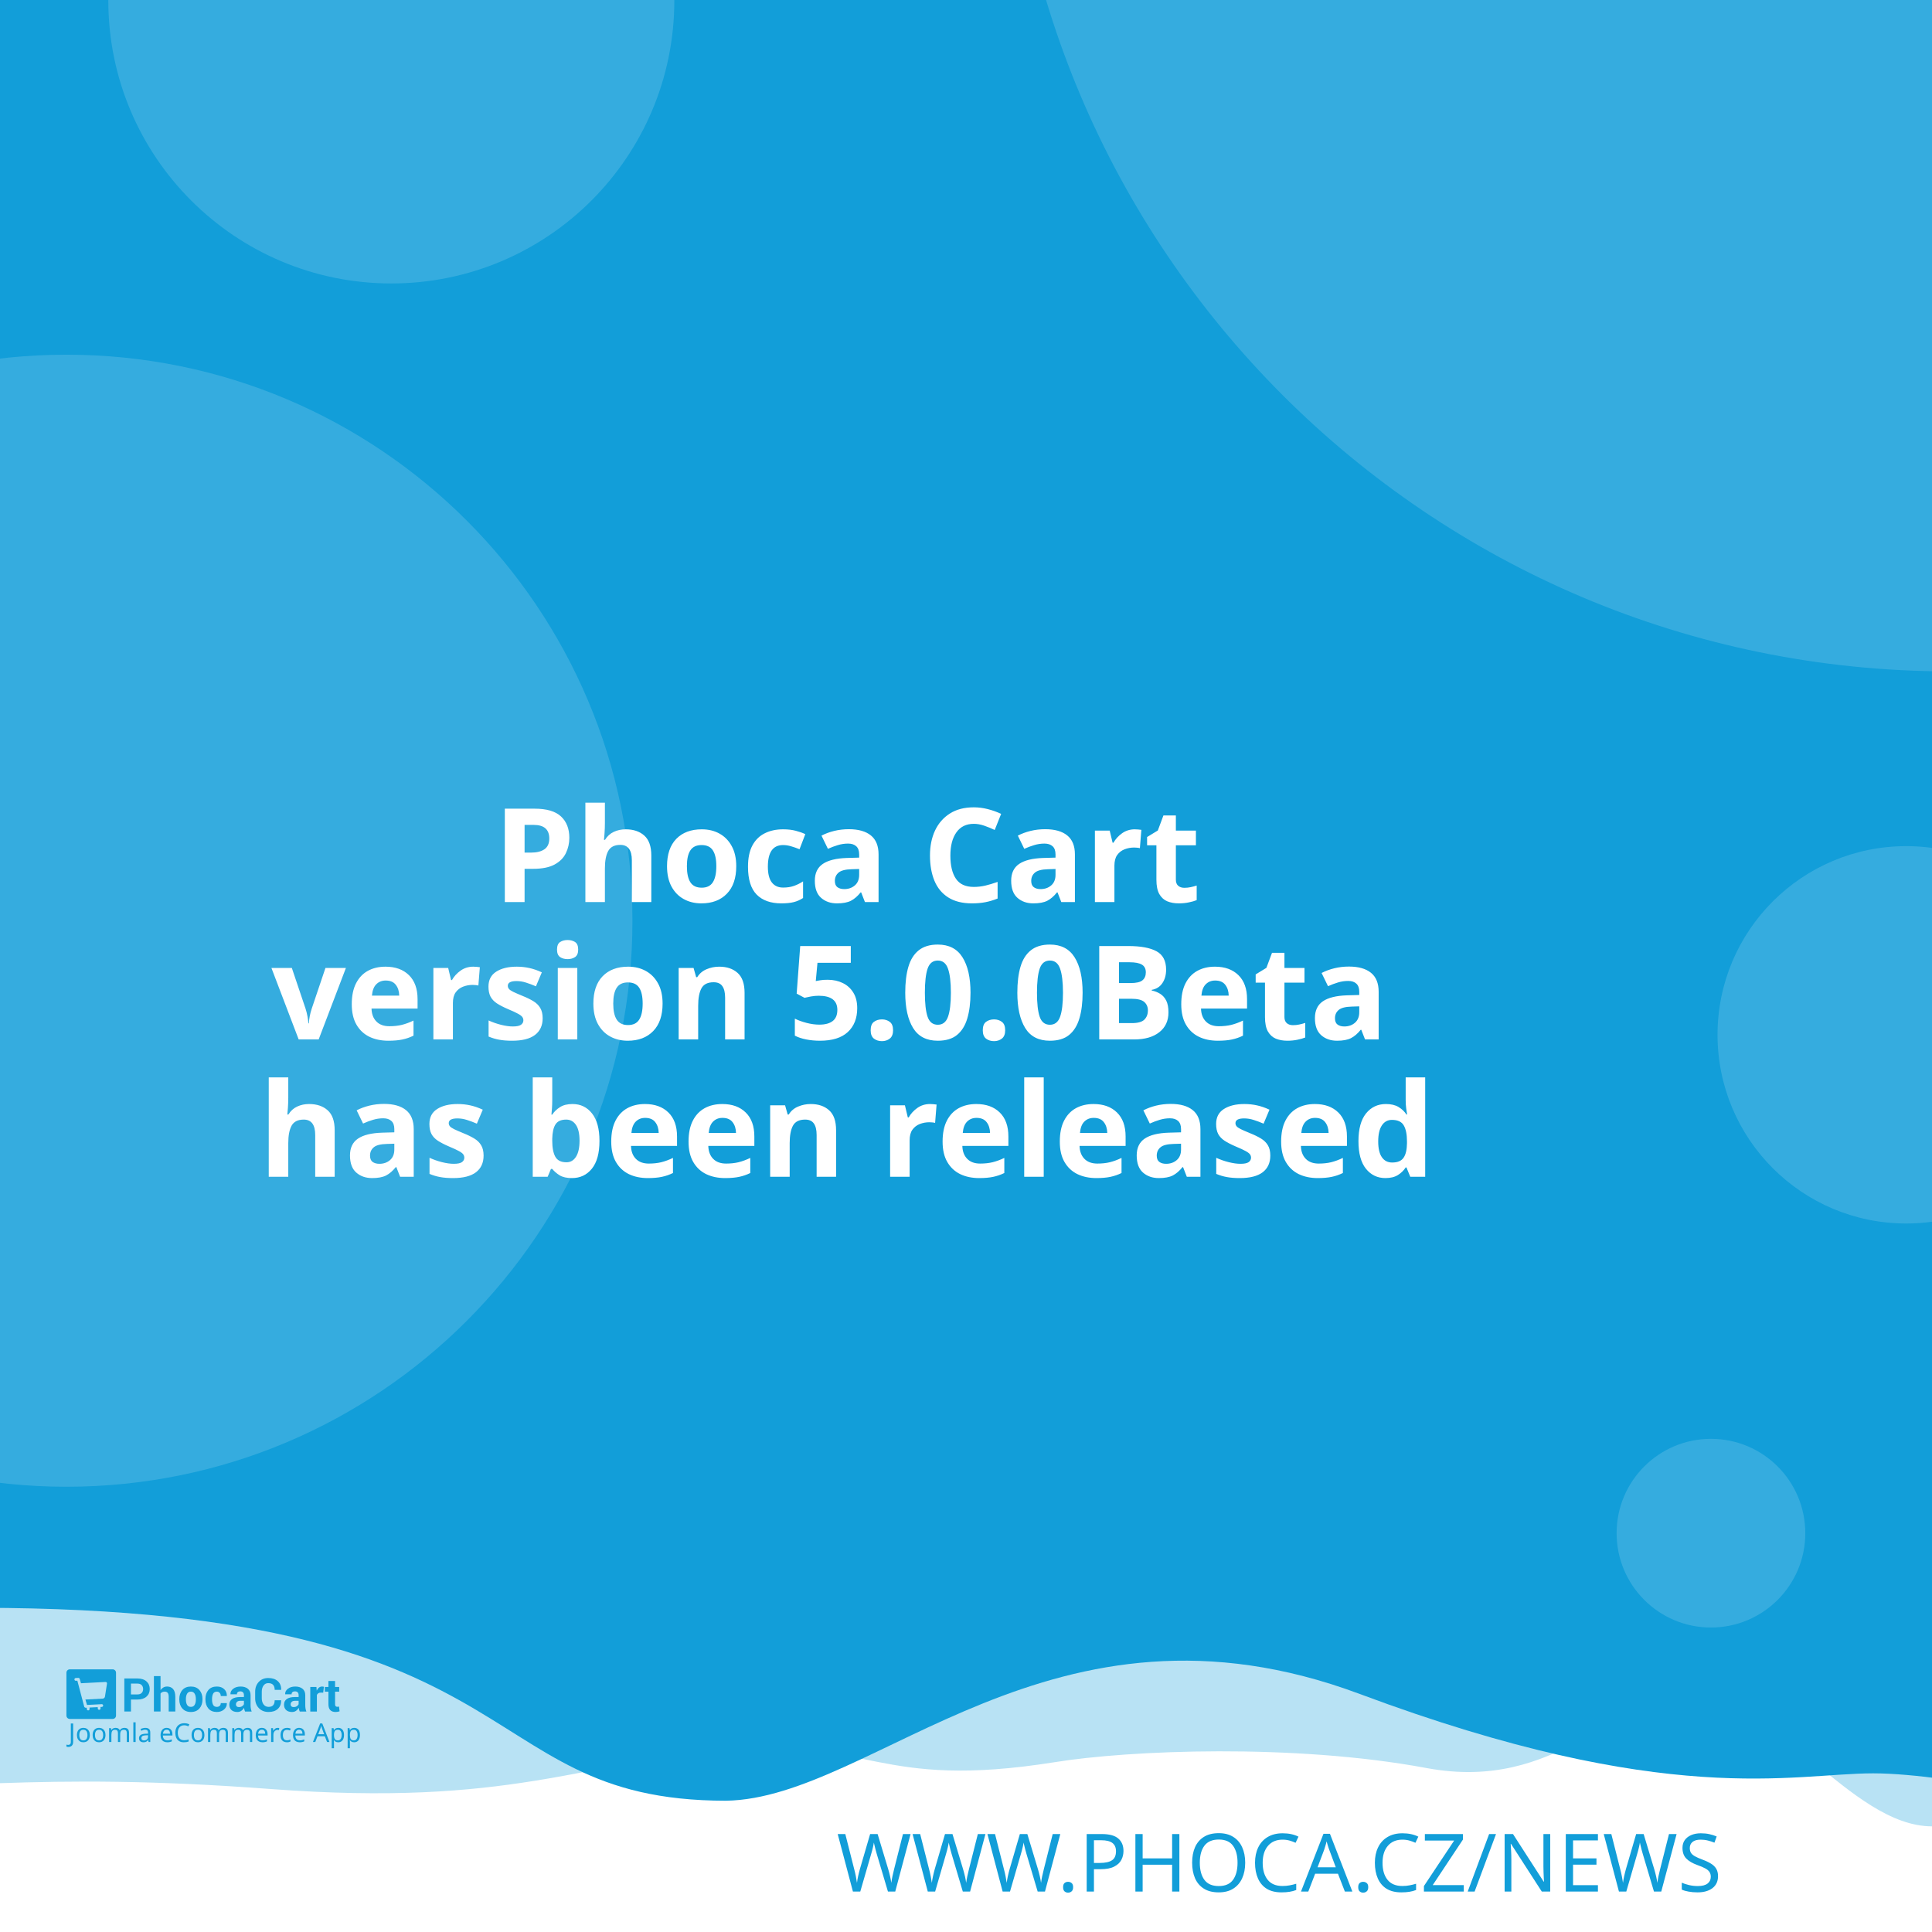
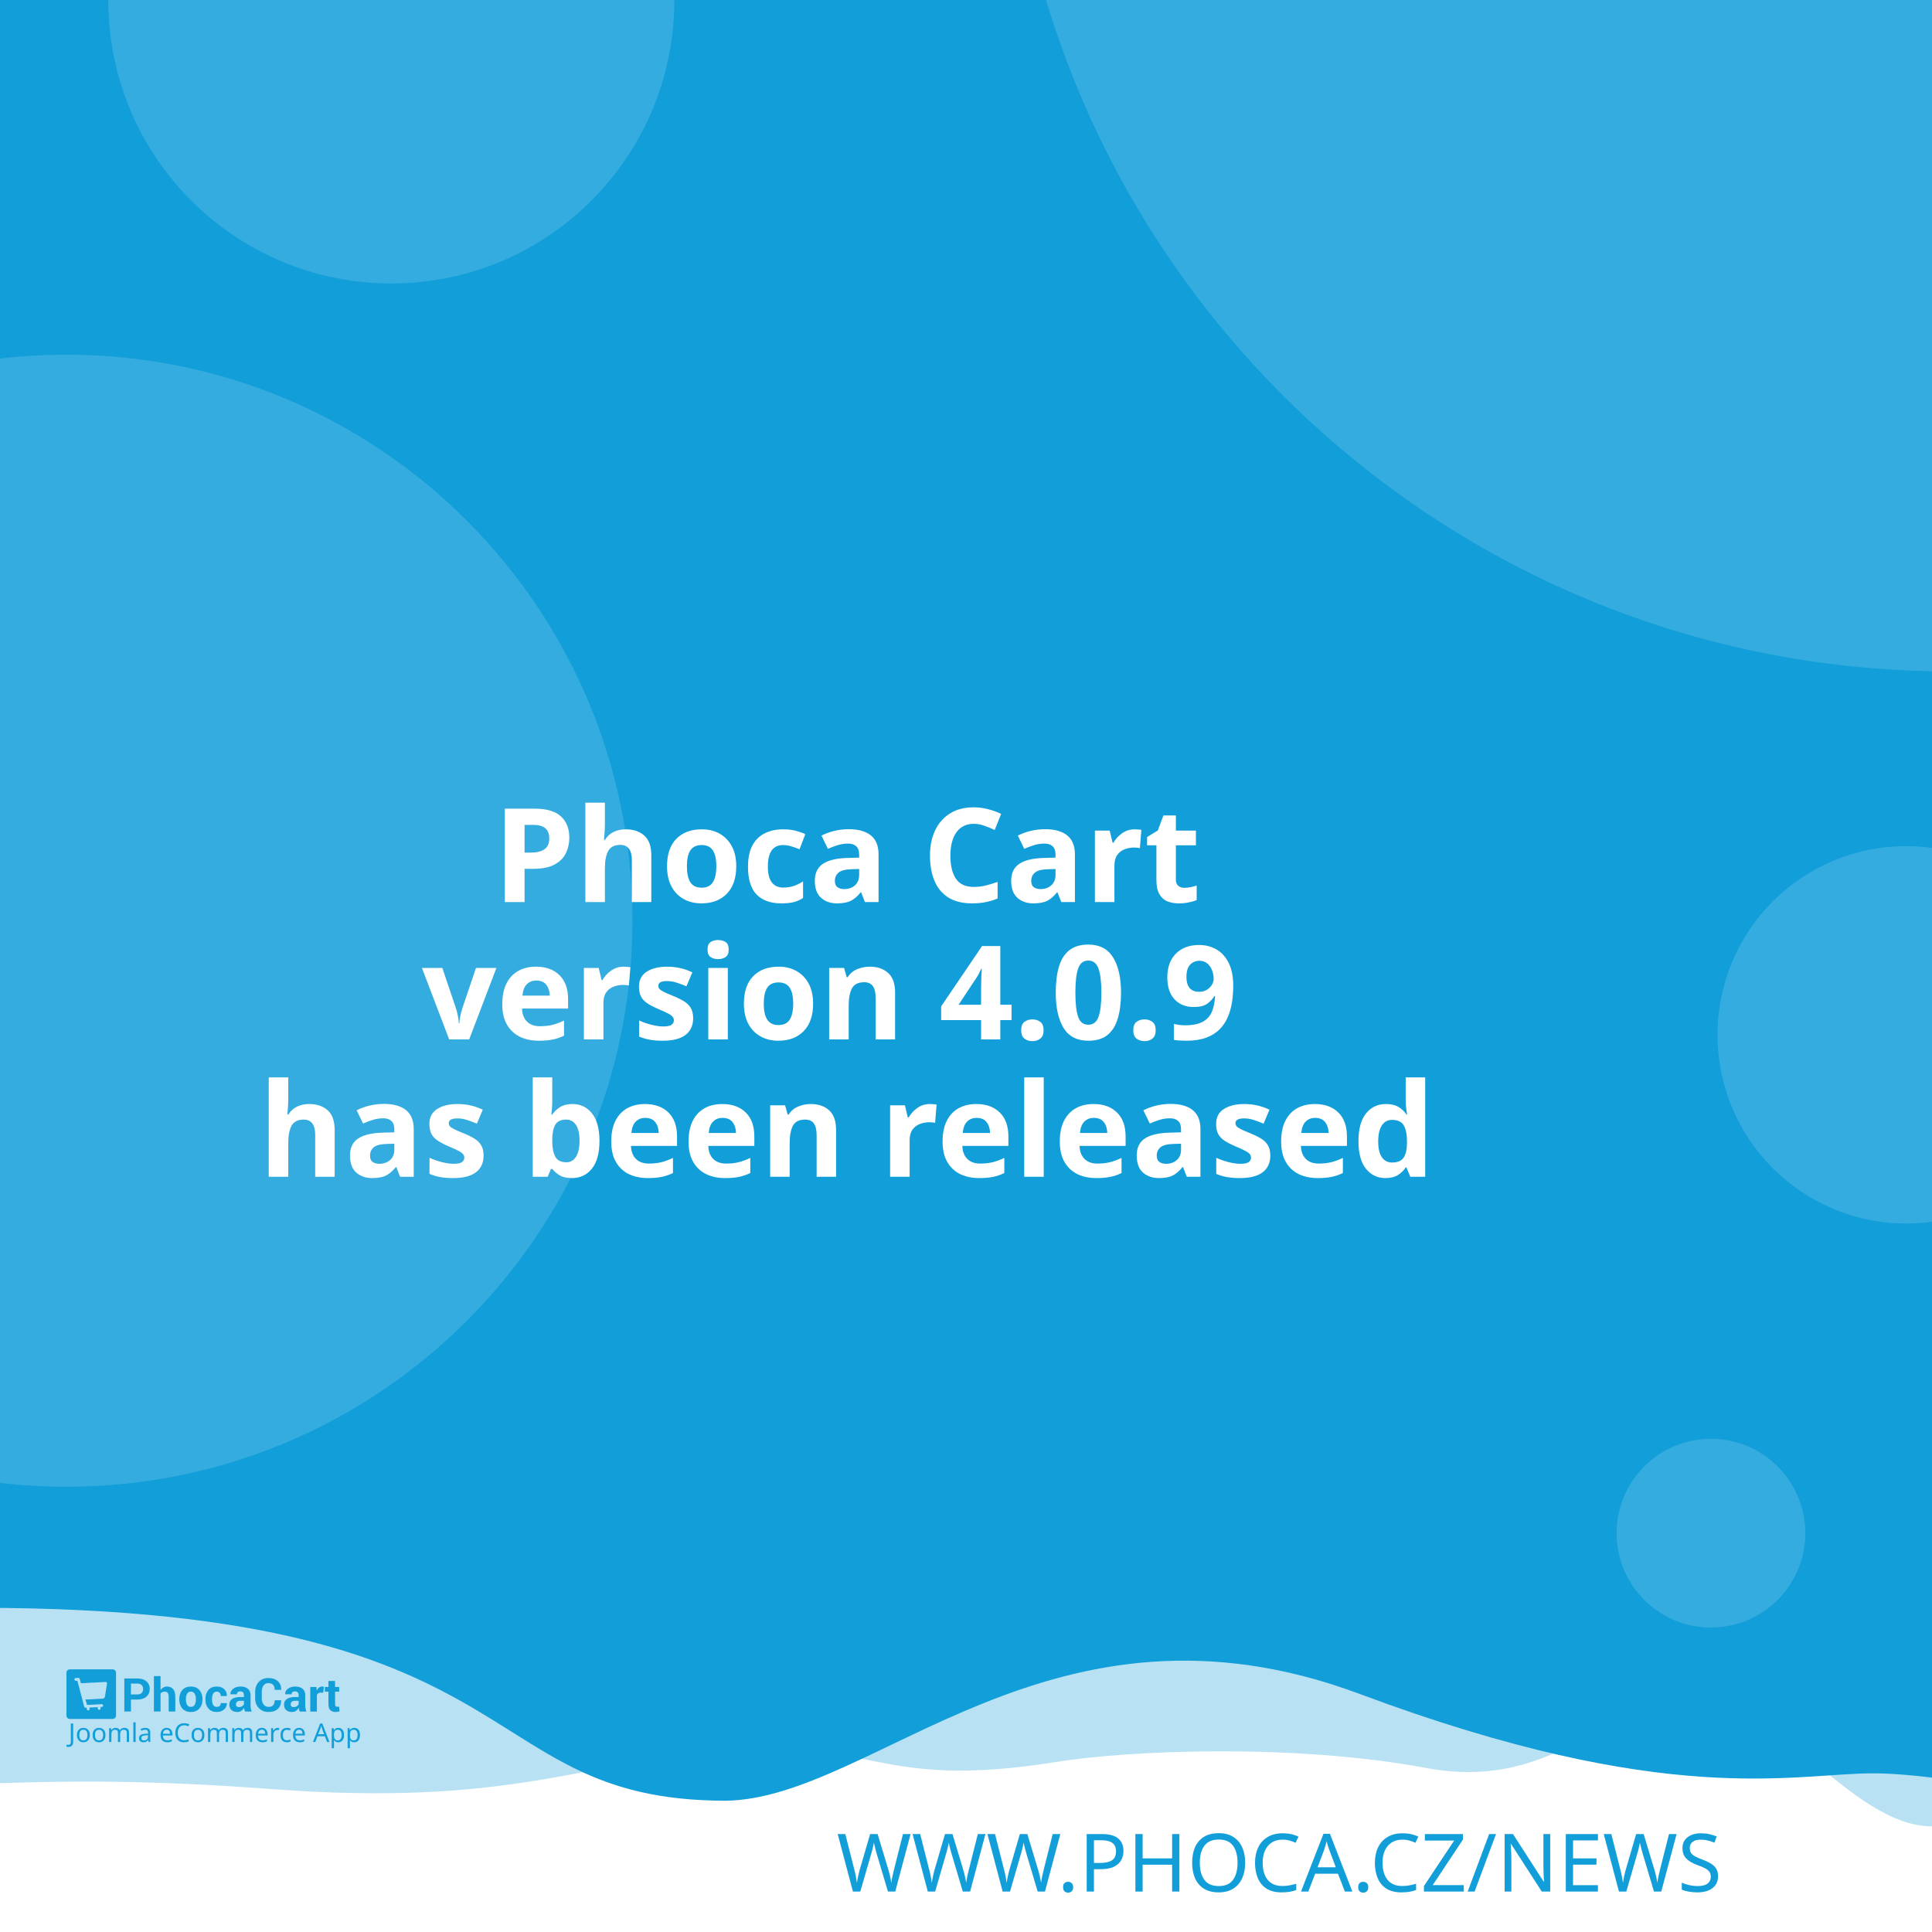
<svg xmlns="http://www.w3.org/2000/svg" width="512" height="512" viewBox="0 0 512 512" version="1.1" id="svg5">
  <defs id="defs2" />
  <g id="layer1">
    <path d="m -288.549,96.962 a 6.384,6.384 0 0 0 -6.384,6.384 v 81.087 a 6.384,6.384 0 0 0 6.384,6.384 h 81.083 a 6.384,6.384 0 0 0 6.384,-6.384 v -81.087 a 6.384,6.384 0 0 0 -6.384,-6.384 z m 16.084,16.188 c 0.591,-0.033 1.134,0.125 1.642,0.482 0.508,0.359 0.842,0.809 1.006,1.355 l 2.415,8.308 46.517,-2.44 c 0.829,-0.043 1.521,0.245 2.074,0.86 0.55,0.606 0.769,1.334 0.636,2.174 l -3.898,24.937 c -0.138,0.736 -0.57,1.497 -1.288,2.273 -0.719,0.787 -1.656,1.211 -2.797,1.272 l -32.861,1.721 3.038,10.253 27.775,-1.455 c 0.726,-0.04 1.351,0.178 1.887,0.648 0.523,0.483 0.803,1.086 0.844,1.812 0.038,0.726 -0.178,1.352 -0.648,1.887 -0.483,0.525 -1.086,0.806 -1.812,0.844 l -2.597,0.137 0.137,2.593 c 0.038,0.729 -0.178,1.356 -0.661,1.879 -0.472,0.535 -1.071,0.819 -1.8,0.856 -0.726,0.038 -1.353,-0.178 -1.879,-0.661 -0.535,-0.472 -0.814,-1.073 -0.852,-1.8 l -0.137,-2.593 -15.573,0.81 0.133,2.597 c 0.038,0.729 -0.176,1.356 -0.648,1.879 -0.483,0.535 -1.086,0.818 -1.812,0.856 -0.726,0.04 -1.352,-0.178 -1.887,-0.661 -0.525,-0.472 -0.806,-1.073 -0.844,-1.8 l -0.137,-2.597 -1.608,0.083 c -0.623,0.033 -1.193,-0.112 -1.721,-0.428 -0.515,-0.317 -0.883,-0.632 -1.11,-0.931 l -0.287,-0.507 -13.05,-49.343 -2.805,0.146 c -0.696,0.038 -1.312,-0.181 -1.858,-0.661 -0.545,-0.472 -0.835,-1.069 -0.873,-1.795 -0.038,-0.729 0.186,-1.353 0.682,-1.879 0.493,-0.535 1.083,-0.818 1.779,-0.856 z" style="fill:#ffffff;stroke-width:1;paint-order:stroke fill markers" id="path400" />
    <rect style="opacity:1;fill:#ffffff;stroke-width:5;stroke-linejoin:round;paint-order:stroke fill markers" id="rect723" width="512" height="512" x="0" y="0" />
    <path id="rect4460" style="opacity:0.3;fill:#129ed9;fill-opacity:1;stroke-width:5;stroke-linejoin:round;paint-order:stroke fill markers" d="M -256,4 H 768 v 480 c 0,0 -42.667,-10 -64,-10 -21.333,0 -42.408,10 -64,10 -21.592,0 -42.667,-10 -64,-10 -21.333,0 -42.408,10 -64,10 -21.592,0 -41.887,-34.701 -63.221,-34.701 -21.333,0 -35.645,25.795 -70.761,19.246 -35.116,-6.549 -78.862,-4.741 -98.515,-1.547 -47.289,7.533 -49.247,-6.724 -87.369,-3.311 -38.122,3.413 -56.921,15.193 -120.307,10.429 -63.387,-4.764 -84.091,0.698 -135.827,-0.116 -21.333,0 -42.408,10 -64,10 -21.592,0 -42.667,-10 -64,-10 -21.333,0 -64,10 -64,10 z" />
    <path id="rect4460-5" style="fill:#129ed9;fill-opacity:1;stroke-width:5;stroke-linejoin:round;paint-order:stroke fill markers" d="M -316,4.9999998e-7 H 708 V 480 c 0,0 -42.667,-10 -64,-10 -21.333,0 -42.408,10 -64,10 -21.592,0 -62.256,-10.048 -83.59,-10.048 -21.333,0 -54.449,9.448 -136.059,-21.03 -81.61,-30.478 -128.583,27.669 -167.971,28.291 -70.795,-0.042 -47.303,-54.288 -212.561,-50.983 C -185.439,429.534 -38.408,480 -60,480 c -21.592,0 -42.667,-10 -64,-10 -21.333,0 -42.408,10 -64,10 -21.592,0 -42.667,-10 -64,-10 -21.333,0 -64,10 -64,10 z" />
    <text xml:space="preserve" style="font-style:normal;font-weight:normal;font-size:21.333px;line-height:1.25;font-family:sans-serif;fill:#129ed9;fill-opacity:1;stroke:none" x="484.042" y="501.277" id="text2910-3-7">
      <tspan id="tspan2908-6-5" x="484.042" y="501.277" style="font-style:normal;font-variant:normal;font-weight:300;font-stretch:normal;font-size:21.333px;font-family:Montserrat;-inkscape-font-specification:'Montserrat Light';text-align:end;text-anchor:end;fill:#129ed9;fill-opacity:1">WWW.PHOCA.CZ/NEWS</tspan>
    </text>
    <text xml:space="preserve" style="font-style:normal;font-variant:normal;font-weight:600;font-stretch:normal;font-size:34.667px;line-height:1.05;font-family:Rubik;-inkscape-font-specification:'Rubik Semi-Bold';fill:#ffffff;fill-opacity:1;stroke:none" x="256" y="165" id="text11252">
      <tspan x="256" y="165" id="tspan403" style="text-align:center;text-anchor:middle" />
      <tspan x="256" y="202.659" style="font-size:34.667px;text-align:center;text-anchor:middle" id="tspan442" />
      <tspan x="256" y="239.059" style="font-size:34.667px;text-align:center;text-anchor:middle" id="tspan444">Phoca Cart</tspan>
-       <tspan x="256" y="275.459" id="tspan1992" style="font-size:34.667px;text-align:center;text-anchor:middle">version 5.0.0Beta
+       <tspan x="256" y="275.459" id="tspan1992" style="font-size:34.667px;text-align:center;text-anchor:middle">version 4.0.9
</tspan>
      <tspan x="256" y="311.859" id="tspan2906" style="font-size:34.667px;text-align:center;text-anchor:middle">has been released</tspan>
      <tspan x="256" y="348.259" id="tspan1994" style="font-size:34.667px" />
    </text>
    <circle style="opacity:0.15;fill:#ffffff;fill-opacity:1;stroke-width:5;stroke-linejoin:round;paint-order:stroke fill markers" id="path8376" cx="516.67" cy="-72.081" r="250" />
    <circle style="opacity:0.15;fill:#ffffff;fill-opacity:1;stroke-width:5;stroke-linejoin:round;paint-order:stroke fill markers" id="path8376-9" cx="17.604" cy="244" r="150" />
    <circle style="opacity:0.15;fill:#ffffff;fill-opacity:1;stroke-width:5;stroke-linejoin:round;paint-order:stroke fill markers" id="path8376-6" cx="103.704" cy="0.117" r="75" />
    <circle style="opacity:0.15;fill:#ffffff;fill-opacity:1;stroke-width:5;stroke-linejoin:round;paint-order:stroke fill markers" id="path8376-6-2" cx="505.168" cy="274.238" r="50" />
    <g id="g8950" transform="matrix(0.298069,0,0,0.298069,107.3348,335.2596)" style="fill:#129ed9;fill-opacity:1;stroke-width:3.355">
      <g id="g895" transform="translate(-301.0409,359.4151)" style="fill:#129ed9;fill-opacity:1;stroke-width:3.355">
        <g transform="matrix(1.3333,0,0,-1.3333,-75.59,850.15)" fill="#ffffff" image-rendering="optimizeQuality" id="g280" style="clip-rule:evenodd;fill:#129ed9;fill-opacity:1;stroke-width:8.934;shape-rendering:geometricPrecision">
          <path d="m 99.728,617.49 v -7.994 h -4.423 v 22.031 h 8.784 c 2.532,0 4.527,-0.646 5.979,-1.937 1.452,-1.291 2.181,-2.99 2.181,-5.097 0,-2.107 -0.729,-3.801 -2.181,-5.082 -1.452,-1.281 -3.446,-1.921 -5.979,-1.921 z m 0,3.408 h 4.361 c 1.23,0 2.165,0.336 2.801,1.002 0.635,0.671 0.951,1.523 0.951,2.561 0,1.059 -0.315,1.932 -0.946,2.623 -0.63,0.687 -1.566,1.033 -2.806,1.033 H 99.728 Z" id="path262" style="fill:#129ed9;fill-opacity:1;stroke-width:3.355" />
          <path d="m 119.45,623.79 c 0.517,0.749 1.147,1.327 1.891,1.746 0.749,0.418 1.576,0.63 2.485,0.63 1.705,0 3.043,-0.568 4.02,-1.704 0.971,-1.131 1.457,-2.887 1.457,-5.252 v -9.714 h -4.418 v 9.76 c 0,1.276 -0.227,2.174 -0.677,2.706 -0.445,0.532 -1.116,0.795 -2.005,0.795 -0.605,0 -1.137,-0.108 -1.602,-0.325 -0.465,-0.217 -0.847,-0.522 -1.152,-0.919 v -12.017 h -4.418 v 23.611 h 4.418 z" id="path264" style="fill:#129ed9;fill-opacity:1;stroke-width:3.355" />
          <path d="m 131.96,617.83 c 0,2.438 0.682,4.436 2.046,5.996 1.359,1.554 3.25,2.334 5.663,2.334 2.418,0 4.315,-0.774 5.689,-2.329 1.375,-1.549 2.062,-3.553 2.062,-6.001 v -0.32 c 0,-2.458 -0.687,-4.462 -2.051,-6.011 -1.369,-1.544 -3.261,-2.319 -5.674,-2.319 -2.418,0 -4.315,0.775 -5.684,2.319 -1.364,1.549 -2.051,3.553 -2.051,6.011 z m 4.408,-0.31 c 0,-1.487 0.264,-2.68 0.785,-3.584 0.527,-0.899 1.375,-1.348 2.542,-1.348 1.142,0 1.979,0.454 2.506,1.358 0.532,0.904 0.796,2.097 0.796,3.574 v 0.315 c 0,1.446 -0.269,2.629 -0.801,3.542 -0.537,0.914 -1.38,1.374 -2.527,1.374 -1.142,0 -1.979,-0.46 -2.506,-1.379 -0.532,-0.919 -0.796,-2.102 -0.796,-3.537 z" id="path266" style="fill:#129ed9;fill-opacity:1;stroke-width:3.355" />
          <path d="m 157.01,612.59 c 0.79,0 1.421,0.227 1.891,0.682 0.475,0.454 0.713,1.064 0.713,1.828 h 4.015 l 0.041,-0.093 c 0.041,-1.653 -0.579,-3.037 -1.871,-4.152 -1.287,-1.116 -2.883,-1.673 -4.79,-1.673 -2.439,0 -4.325,0.769 -5.648,2.314 -1.318,1.544 -1.979,3.522 -1.979,5.944 v 0.449 c 0,2.412 0.656,4.395 1.974,5.944 1.317,1.554 3.198,2.329 5.638,2.329 2.02,0 3.648,-0.573 4.883,-1.725 1.235,-1.151 1.835,-2.664 1.793,-4.539 l -0.031,-0.088 h -4.026 c 0,0.842 -0.233,1.544 -0.698,2.107 -0.46,0.558 -1.101,0.837 -1.922,0.837 -1.168,0 -1.995,-0.454 -2.475,-1.358 -0.476,-0.904 -0.718,-2.071 -0.718,-3.496 v -0.454 c 0,-1.456 0.243,-2.628 0.718,-3.522 0.48,-0.888 1.312,-1.332 2.491,-1.332" id="path268" style="fill:#129ed9;fill-opacity:1;stroke-width:3.355" />
          <path d="m 175.8,609.49 c -0.165,0.372 -0.305,0.764 -0.419,1.183 -0.119,0.413 -0.202,0.837 -0.248,1.27 -0.455,-0.8 -1.054,-1.456 -1.798,-1.978 -0.739,-0.521 -1.628,-0.785 -2.656,-0.785 -1.715,0 -3.038,0.439 -3.963,1.322 -0.93,0.883 -1.395,2.086 -1.395,3.604 0,1.606 0.62,2.845 1.855,3.729 1.235,0.883 3.038,1.322 5.41,1.322 h 2.47 v 1.301 c 0,0.785 -0.207,1.394 -0.62,1.828 -0.413,0.434 -1.023,0.651 -1.834,0.651 -0.713,0 -1.266,-0.175 -1.653,-0.522 -0.393,-0.346 -0.584,-0.826 -0.584,-1.446 l -4.268,0.016 -0.016,0.093 c -0.072,1.379 0.527,2.572 1.798,3.579 1.271,1.002 2.946,1.503 5.013,1.503 1.958,0 3.545,-0.496 4.769,-1.492 1.22,-0.992 1.829,-2.406 1.829,-4.24 v -6.76 c 0,-0.769 0.062,-1.492 0.176,-2.164 0.119,-0.676 0.299,-1.348 0.553,-2.014 z m -4.046,2.943 c 0.78,0 1.468,0.191 2.077,0.574 0.605,0.382 1.013,0.826 1.225,1.332 v 2.308 h -2.47 c -0.935,0 -1.648,-0.232 -2.134,-0.702 -0.481,-0.47 -0.724,-1.033 -0.724,-1.699 0,-0.542 0.181,-0.981 0.542,-1.312 0.367,-0.336 0.858,-0.501 1.483,-0.501" id="path270" style="fill:#129ed9;fill-opacity:1;stroke-width:3.355" />
          <path d="m 199.84,617.01 0.031,-0.088 c 0.041,-2.37 -0.682,-4.25 -2.17,-5.645 -1.488,-1.394 -3.555,-2.091 -6.201,-2.091 -2.656,0 -4.811,0.852 -6.464,2.556 -1.653,1.704 -2.486,3.894 -2.486,6.579 v 4.369 c 0,2.67 0.812,4.86 2.424,6.574 1.617,1.715 3.715,2.572 6.299,2.572 2.723,0 4.852,-0.697 6.386,-2.097 1.535,-1.399 2.284,-3.305 2.243,-5.717 l -0.031,-0.088 h -4.299 c 0,1.451 -0.346,2.561 -1.044,3.336 -0.698,0.769 -1.783,1.157 -3.255,1.157 -1.323,0 -2.372,-0.537 -3.147,-1.606 -0.78,-1.074 -1.168,-2.438 -1.168,-4.1 v -4.39 c 0,-1.683 0.408,-3.057 1.225,-4.131 0.822,-1.069 1.922,-1.606 3.317,-1.606 1.38,0 2.403,0.372 3.064,1.11 0.661,0.744 0.992,1.844 0.992,3.305 z" id="path272" style="fill:#129ed9;fill-opacity:1;stroke-width:3.355" />
          <path d="m 212.27,609.49 c -0.165,0.372 -0.305,0.764 -0.419,1.183 -0.119,0.413 -0.202,0.837 -0.248,1.27 -0.455,-0.8 -1.054,-1.456 -1.798,-1.978 -0.739,-0.521 -1.628,-0.785 -2.656,-0.785 -1.716,0 -3.038,0.439 -3.963,1.322 -0.93,0.883 -1.395,2.086 -1.395,3.604 0,1.606 0.62,2.845 1.855,3.729 1.235,0.883 3.039,1.322 5.41,1.322 h 2.47 v 1.301 c 0,0.785 -0.207,1.394 -0.62,1.828 -0.413,0.434 -1.023,0.651 -1.834,0.651 -0.713,0 -1.266,-0.175 -1.654,-0.522 -0.393,-0.346 -0.584,-0.826 -0.584,-1.446 l -4.268,0.016 -0.016,0.093 c -0.072,1.379 0.527,2.572 1.798,3.579 1.271,1.002 2.945,1.503 5.013,1.503 1.958,0 3.545,-0.496 4.769,-1.492 1.22,-0.992 1.829,-2.406 1.829,-4.24 v -6.76 c 0,-0.769 0.062,-1.492 0.176,-2.164 0.119,-0.676 0.3,-1.348 0.553,-2.014 z m -4.046,2.943 c 0.78,0 1.468,0.191 2.077,0.574 0.605,0.382 1.013,0.826 1.224,1.332 v 2.308 h -2.47 c -0.935,0 -1.649,-0.232 -2.134,-0.702 -0.481,-0.47 -0.723,-1.033 -0.723,-1.699 0,-0.542 0.181,-0.981 0.542,-1.312 0.367,-0.336 0.858,-0.501 1.483,-0.501" id="path274" style="fill:#129ed9;fill-opacity:1;stroke-width:3.355" />
          <path d="m 227.92,622.06 -1.617,0.046 c -0.656,0 -1.199,-0.134 -1.623,-0.408 -0.423,-0.274 -0.744,-0.656 -0.966,-1.152 v -11.052 h -4.408 v 16.36 h 4.103 l 0.196,-2.422 c 0.382,0.857 0.883,1.528 1.494,2.009 0.61,0.48 1.312,0.723 2.108,0.723 0.223,0 0.429,-0.015 0.615,-0.052 0.186,-0.036 0.377,-0.077 0.568,-0.129 z" id="path276" style="fill:#129ed9;fill-opacity:1;stroke-width:3.355" />
          <path d="m 235.83,629.86 v -4.007 h 2.754 v -3.099 H 235.83 v -8.33 c 0,-0.635 0.129,-1.09 0.393,-1.363 0.263,-0.274 0.615,-0.408 1.059,-0.408 0.232,0 0.434,0.01 0.599,0.036 0.166,0.026 0.362,0.072 0.579,0.129 l 0.383,-3.181 c -0.445,-0.155 -0.878,-0.268 -1.302,-0.341 -0.424,-0.078 -0.884,-0.114 -1.38,-0.114 -1.524,0 -2.697,0.418 -3.519,1.255 -0.822,0.837 -1.235,2.159 -1.235,3.977 v 8.34 h -2.392 v 3.099 h 2.392 v 4.007 z" id="path278" style="fill:#129ed9;fill-opacity:1;stroke-width:3.355" />
        </g>
        <g fill="#ffffff" fill-rule="evenodd" image-rendering="optimizeQuality" stroke-width="1.934" aria-label="Joomla eCommerce App" id="g318" style="clip-rule:evenodd;fill:#129ed9;fill-opacity:1;shape-rendering:geometricPrecision">
          <path d="M 1.704,69 Q 1.151,69 0.736,68.908 0.321,68.839 -0.002,68.7 v -1.752 q 0.369,0.092 0.784,0.161 0.415,0.069 0.876,0.069 0.576,0 1.083,-0.231 0.53,-0.231 0.853,-0.807 0.323,-0.576 0.323,-1.614 v -16.368 h 2.075 v 16.206 q 0,2.374 -1.176,3.504 -1.176,1.13 -3.112,1.13 z" id="path282" style="fill:#129ed9;fill-opacity:1;stroke-width:1.934" />
          <path d="m 20.792,58.419 q 0,3.066 -1.568,4.749 -1.545,1.683 -4.196,1.683 -1.637,0 -2.928,-0.738 -1.268,-0.761 -2.006,-2.19 -0.738,-1.452 -0.738,-3.504 0,-3.066 1.545,-4.726 1.545,-1.66 4.196,-1.66 1.683,0 2.951,0.761 1.291,0.738 2.006,2.167 0.738,1.406 0.738,3.458 z m -9.336,0 q 0,2.19 0.853,3.481 0.876,1.268 2.766,1.268 1.867,0 2.743,-1.268 0.876,-1.291 0.876,-3.481 0,-2.19 -0.876,-3.435 -0.876,-1.245 -2.766,-1.245 -1.89,0 -2.743,1.245 -0.853,1.245 -0.853,3.435 z" id="path284" style="fill:#129ed9;fill-opacity:1;stroke-width:1.934" />
          <path d="m 34.739,58.419 q 0,3.066 -1.568,4.749 -1.545,1.683 -4.196,1.683 -1.637,0 -2.928,-0.738 -1.268,-0.761 -2.006,-2.19 -0.738,-1.452 -0.738,-3.504 0,-3.066 1.545,-4.726 1.545,-1.66 4.196,-1.66 1.683,0 2.951,0.761 1.291,0.738 2.006,2.167 0.738,1.406 0.738,3.458 z m -9.336,0 q 0,2.19 0.853,3.481 0.876,1.268 2.766,1.268 1.867,0 2.743,-1.268 0.876,-1.291 0.876,-3.481 0,-2.19 -0.876,-3.435 -0.876,-1.245 -2.766,-1.245 -1.89,0 -2.743,1.245 -0.853,1.245 -0.853,3.435 z" id="path286" style="fill:#129ed9;fill-opacity:1;stroke-width:1.934" />
          <path d="m 51.499,52.033 q 2.098,0 3.135,1.083 1.037,1.06 1.037,3.458 V 64.62 H 53.666 v -7.953 q 0,-2.928 -2.513,-2.928 -1.798,0 -2.582,1.037 -0.761,1.037 -0.761,3.02 V 64.62 h -2.006 v -7.953 q 0,-2.928 -2.536,-2.928 -1.867,0 -2.582,1.153 -0.715,1.153 -0.715,3.32 v 6.409 h -2.029 v -12.356 h 1.637 l 0.3,1.683 h 0.115 q 0.576,-0.968 1.545,-1.429 0.991,-0.484 2.098,-0.484 2.905,0 3.781,2.075 h 0.115 q 0.622,-1.06 1.683,-1.568 1.083,-0.507 2.282,-0.507 z" id="path288" style="fill:#129ed9;fill-opacity:1;stroke-width:1.934" />
          <path d="M 61.527,64.62 H 59.498 V 47.1 h 2.029 z" id="path290" style="fill:#129ed9;fill-opacity:1;stroke-width:1.934" />
          <path d="m 70.126,52.056 q 2.259,0 3.343,0.991 1.083,0.991 1.083,3.158 v 8.414 h -1.475 l -0.392,-1.752 h -0.092 q -0.807,1.014 -1.706,1.498 -0.876,0.484 -2.444,0.484 -1.683,0 -2.789,-0.876 -1.107,-0.899 -1.107,-2.789 0,-1.844 1.452,-2.836 1.452,-1.014 4.472,-1.107 l 2.098,-0.069 v -0.738 q 0,-1.545 -0.669,-2.144 -0.669,-0.599 -1.89,-0.599 -0.968,0 -1.844,0.3 -0.876,0.277 -1.637,0.645 l -0.622,-1.522 q 0.807,-0.438 1.913,-0.738 1.107,-0.323 2.305,-0.323 z m 0.599,6.593 q -2.305,0.092 -3.204,0.738 -0.876,0.645 -0.876,1.821 0,1.037 0.622,1.522 0.645,0.484 1.637,0.484 1.568,0 2.605,-0.853 1.037,-0.876 1.037,-2.674 v -1.107 z" id="path292" style="fill:#129ed9;fill-opacity:1;stroke-width:1.934" />
          <path d="m 89.144,52.033 q 1.591,0 2.72,0.692 1.153,0.692 1.752,1.96 0.622,1.245 0.622,2.928 v 1.222 h -8.46 q 0.046,2.098 1.06,3.204 1.037,1.083 2.882,1.083 1.176,0 2.075,-0.207 0.922,-0.231 1.89,-0.645 v 1.775 q -0.945,0.415 -1.867,0.599 -0.922,0.207 -2.19,0.207 -1.752,0 -3.112,-0.715 -1.337,-0.715 -2.098,-2.121 -0.738,-1.429 -0.738,-3.481 0,-2.029 0.669,-3.481 0.692,-1.452 1.913,-2.236 1.245,-0.784 2.882,-0.784 z m -0.023,1.66 q -1.452,0 -2.305,0.945 -0.83,0.922 -0.991,2.582 h 6.293 q -0.023,-1.568 -0.738,-2.536 -0.715,-0.991 -2.259,-0.991 z" id="path294" style="fill:#129ed9;fill-opacity:1;stroke-width:1.934" />
          <path d="m 104.71,49.751 q -2.651,0 -4.173,1.775 -1.522,1.775 -1.522,4.864 0,3.066 1.406,4.864 1.429,1.775 4.265,1.775 1.083,0 2.052,-0.184 0.968,-0.184 1.89,-0.461 v 1.798 q -0.922,0.346 -1.913,0.507 -0.968,0.161 -2.328,0.161 -2.513,0 -4.196,-1.037 -1.683,-1.037 -2.536,-2.951 -0.83,-1.913 -0.83,-4.495 0,-2.49 0.899,-4.38 0.922,-1.913 2.697,-2.974 1.775,-1.083 4.311,-1.083 2.605,0 4.541,0.968 l -0.83,1.752 q -0.761,-0.346 -1.706,-0.622 -0.922,-0.277 -2.029,-0.277 z" id="path296" style="fill:#129ed9;fill-opacity:1;stroke-width:1.934" />
          <path d="m 122.69,58.419 q 0,3.066 -1.568,4.749 -1.545,1.683 -4.196,1.683 -1.637,0 -2.928,-0.738 -1.268,-0.761 -2.006,-2.19 -0.738,-1.452 -0.738,-3.504 0,-3.066 1.545,-4.726 1.545,-1.66 4.196,-1.66 1.683,0 2.951,0.761 1.291,0.738 2.006,2.167 0.738,1.406 0.738,3.458 z m -9.336,0 q 0,2.19 0.853,3.481 0.876,1.268 2.766,1.268 1.867,0 2.743,-1.268 0.876,-1.291 0.876,-3.481 0,-2.19 -0.876,-3.435 -0.876,-1.245 -2.766,-1.245 -1.89,0 -2.743,1.245 -0.853,1.245 -0.853,3.435 z" id="path298" style="fill:#129ed9;fill-opacity:1;stroke-width:1.934" />
          <path d="m 139.45,52.033 q 2.098,0 3.135,1.083 1.037,1.06 1.037,3.458 V 64.62 h -2.006 v -7.953 q 0,-2.928 -2.513,-2.928 -1.798,0 -2.582,1.037 -0.761,1.037 -0.761,3.02 V 64.62 h -2.006 v -7.953 q 0,-2.928 -2.536,-2.928 -1.867,0 -2.582,1.153 -0.715,1.153 -0.715,3.32 v 6.409 h -2.029 v -12.356 h 1.637 l 0.3,1.683 h 0.115 q 0.576,-0.968 1.545,-1.429 0.991,-0.484 2.098,-0.484 2.905,0 3.781,2.075 h 0.115 q 0.622,-1.06 1.683,-1.568 1.083,-0.507 2.282,-0.507 z" id="path300" style="fill:#129ed9;fill-opacity:1;stroke-width:1.934" />
          <path d="m 161,52.033 q 2.098,0 3.135,1.083 1.037,1.06 1.037,3.458 V 64.62 h -2.006 v -7.953 q 0,-2.928 -2.513,-2.928 -1.798,0 -2.582,1.037 -0.761,1.037 -0.761,3.02 V 64.62 h -2.006 v -7.953 q 0,-2.928 -2.536,-2.928 -1.867,0 -2.582,1.153 -0.715,1.153 -0.715,3.32 v 6.409 h -2.029 v -12.356 h 1.637 l 0.3,1.683 h 0.115 q 0.576,-0.968 1.545,-1.429 0.991,-0.484 2.098,-0.484 2.905,0 3.781,2.075 h 0.115 q 0.622,-1.06 1.683,-1.568 1.083,-0.507 2.282,-0.507 z" id="path302" style="fill:#129ed9;fill-opacity:1;stroke-width:1.934" />
          <path d="m 173.77,52.033 q 1.591,0 2.72,0.692 1.153,0.692 1.752,1.96 0.622,1.245 0.622,2.928 v 1.222 h -8.46 q 0.046,2.098 1.06,3.204 1.037,1.083 2.882,1.083 1.176,0 2.075,-0.207 0.922,-0.231 1.89,-0.645 v 1.775 q -0.945,0.415 -1.867,0.599 -0.922,0.207 -2.19,0.207 -1.752,0 -3.112,-0.715 -1.337,-0.715 -2.098,-2.121 -0.738,-1.429 -0.738,-3.481 0,-2.029 0.669,-3.481 0.692,-1.452 1.913,-2.236 1.245,-0.784 2.882,-0.784 z m -0.023,1.66 q -1.452,0 -2.305,0.945 -0.83,0.922 -0.991,2.582 h 6.293 q -0.023,-1.568 -0.738,-2.536 -0.715,-0.991 -2.259,-0.991 z" id="path304" style="fill:#129ed9;fill-opacity:1;stroke-width:1.934" />
          <path d="m 187.76,52.033 q 0.346,0 0.738,0.046 0.415,0.023 0.715,0.092 l -0.254,1.867 q -0.3,-0.069 -0.669,-0.115 -0.346,-0.046 -0.669,-0.046 -0.945,0 -1.775,0.53 -0.83,0.507 -1.337,1.452 -0.484,0.922 -0.484,2.167 v 6.593 h -2.029 v -12.356 h 1.66 l 0.231,2.259 h 0.092 q 0.599,-1.014 1.545,-1.752 0.945,-0.738 2.236,-0.738 z" id="path306" style="fill:#129ed9;fill-opacity:1;stroke-width:1.934" />
          <path d="m 196.02,64.851 q -1.637,0 -2.928,-0.669 -1.268,-0.669 -2.006,-2.075 -0.715,-1.406 -0.715,-3.596 0,-2.282 0.761,-3.712 0.761,-1.429 2.052,-2.098 1.314,-0.669 2.974,-0.669 0.945,0 1.821,0.207 0.876,0.184 1.429,0.461 l -0.622,1.683 q -0.553,-0.207 -1.291,-0.392 -0.738,-0.184 -1.383,-0.184 -3.642,0 -3.642,4.68 0,2.236 0.876,3.435 0.899,1.176 2.651,1.176 1.014,0 1.775,-0.207 0.784,-0.207 1.429,-0.507 v 1.798 q -0.622,0.323 -1.383,0.484 -0.738,0.184 -1.798,0.184 z" id="path308" style="fill:#129ed9;fill-opacity:1;stroke-width:1.934" />
          <path d="m 206.9,52.033 q 1.591,0 2.72,0.692 1.153,0.692 1.752,1.96 0.622,1.245 0.622,2.928 v 1.222 h -8.46 q 0.046,2.098 1.06,3.204 1.037,1.083 2.882,1.083 1.176,0 2.075,-0.207 0.922,-0.231 1.89,-0.645 v 1.775 q -0.945,0.415 -1.867,0.599 -0.922,0.207 -2.19,0.207 -1.752,0 -3.112,-0.715 -1.337,-0.715 -2.098,-2.121 -0.738,-1.429 -0.738,-3.481 0,-2.029 0.669,-3.481 0.692,-1.452 1.913,-2.236 1.245,-0.784 2.882,-0.784 z m -0.023,1.66 q -1.452,0 -2.305,0.945 -0.83,0.922 -0.991,2.582 h 6.293 q -0.023,-1.568 -0.738,-2.536 -0.715,-0.991 -2.259,-0.991 z" id="path310" style="fill:#129ed9;fill-opacity:1;stroke-width:1.934" />
          <path d="m 231.73,64.62 -1.983,-5.095 h -6.524 l -1.96,5.095 h -2.098 l 6.432,-16.529 h 1.867 l 6.409,16.529 z m -4.449,-11.918 q -0.069,-0.184 -0.231,-0.669 -0.161,-0.484 -0.323,-0.991 -0.138,-0.53 -0.231,-0.807 -0.161,0.715 -0.369,1.406 -0.207,0.669 -0.346,1.06 l -1.867,4.979 h 5.21 z" id="path312" style="fill:#129ed9;fill-opacity:1;stroke-width:1.934" />
          <path d="m 241.73,52.033 q 2.282,0 3.665,1.591 1.406,1.591 1.406,4.795 0,3.158 -1.406,4.795 -1.383,1.637 -3.688,1.637 -1.429,0 -2.374,-0.53 -0.922,-0.553 -1.452,-1.268 h -0.138 q 0.046,0.392 0.092,0.991 0.046,0.599 0.046,1.037 v 5.072 h -2.029 v -17.889 h 1.66 l 0.277,1.683 h 0.092 q 0.553,-0.807 1.452,-1.36 0.899,-0.553 2.397,-0.553 z m -0.369,1.706 q -1.89,0 -2.674,1.06 -0.761,1.06 -0.807,3.227 v 0.392 q 0,2.282 0.738,3.527 0.761,1.222 2.789,1.222 1.13,0 1.844,-0.622 0.738,-0.622 1.083,-1.683 0.369,-1.083 0.369,-2.467 0,-2.121 -0.83,-3.389 -0.807,-1.268 -2.513,-1.268 z" id="path314" style="fill:#129ed9;fill-opacity:1;stroke-width:1.934" />
          <path d="m 255.91,52.033 q 2.282,0 3.665,1.591 1.406,1.591 1.406,4.795 0,3.158 -1.406,4.795 -1.383,1.637 -3.688,1.637 -1.429,0 -2.374,-0.53 -0.922,-0.553 -1.452,-1.268 h -0.138 q 0.046,0.392 0.092,0.991 0.046,0.599 0.046,1.037 v 5.072 h -2.029 v -17.889 h 1.66 l 0.277,1.683 h 0.092 q 0.553,-0.807 1.452,-1.36 0.899,-0.553 2.397,-0.553 z m -0.369,1.706 q -1.89,0 -2.674,1.06 -0.761,1.06 -0.807,3.227 v 0.392 q 0,2.282 0.738,3.527 0.761,1.222 2.789,1.222 1.13,0 1.844,-0.622 0.738,-0.622 1.083,-1.683 0.369,-1.083 0.369,-2.467 0,-2.121 -0.83,-3.389 -0.807,-1.268 -2.513,-1.268 z" id="path316" style="fill:#129ed9;fill-opacity:1;stroke-width:1.934" />
        </g>
        <path d="M 3,0 A 3,3 0 0 0 0,3 v 38.107 a 3,3 0 0 0 3,3 h 38.105 a 3,3 0 0 0 3,-3 V 3 a 3,3 0 0 0 -3,-3 z m 7.559,7.607 c 0.278,-0.015 0.533,0.059 0.771,0.227 0.239,0.169 0.396,0.38 0.473,0.637 l 1.135,3.904 21.861,-1.147 c 0.39,-0.02 0.715,0.115 0.975,0.404 0.259,0.285 0.361,0.627 0.299,1.022 l -1.832,11.719 c -0.065,0.346 -0.268,0.703 -0.605,1.068 -0.338,0.37 -0.778,0.569 -1.315,0.598 l -15.443,0.809 1.428,4.818 13.053,-0.684 c 0.341,-0.019 0.635,0.084 0.887,0.305 0.246,0.227 0.378,0.51 0.396,0.852 0.018,0.341 -0.084,0.635 -0.305,0.887 -0.227,0.247 -0.51,0.379 -0.852,0.396 l -1.221,0.064 0.064,1.219 c 0.018,0.343 -0.084,0.637 -0.311,0.883 -0.222,0.252 -0.503,0.385 -0.846,0.402 -0.341,0.018 -0.636,-0.084 -0.883,-0.311 -0.252,-0.222 -0.383,-0.504 -0.4,-0.846 l -0.064,-1.219 -7.318,0.381 0.062,1.221 c 0.018,0.343 -0.083,0.637 -0.305,0.883 -0.227,0.252 -0.51,0.384 -0.852,0.402 -0.341,0.019 -0.635,-0.084 -0.887,-0.311 -0.247,-0.222 -0.379,-0.504 -0.396,-0.846 l -0.064,-1.221 -0.756,0.039 c -0.293,0.015 -0.561,-0.052 -0.809,-0.201 -0.242,-0.149 -0.415,-0.297 -0.521,-0.438 l -0.135,-0.238 -6.133,-23.189 -1.318,0.068 C 8.066,10.184 7.776,10.082 7.52,9.856 7.263,9.634 7.127,9.354 7.11,9.012 7.092,8.67 7.197,8.377 7.43,8.13 7.661,7.878 7.939,7.745 8.266,7.727 Z" fill="#ffffff" style="fill:#129ed9;fill-opacity:1;stroke-width:8.934;paint-order:stroke fill markers" id="path334" />
      </g>
    </g>
    <circle style="opacity:0.15;fill:#ffffff;fill-opacity:1;stroke-width:5;stroke-linejoin:round;paint-order:stroke fill markers" id="path8376-6-2-1" cx="453.421" cy="406.309" r="25" />
  </g>
</svg>
